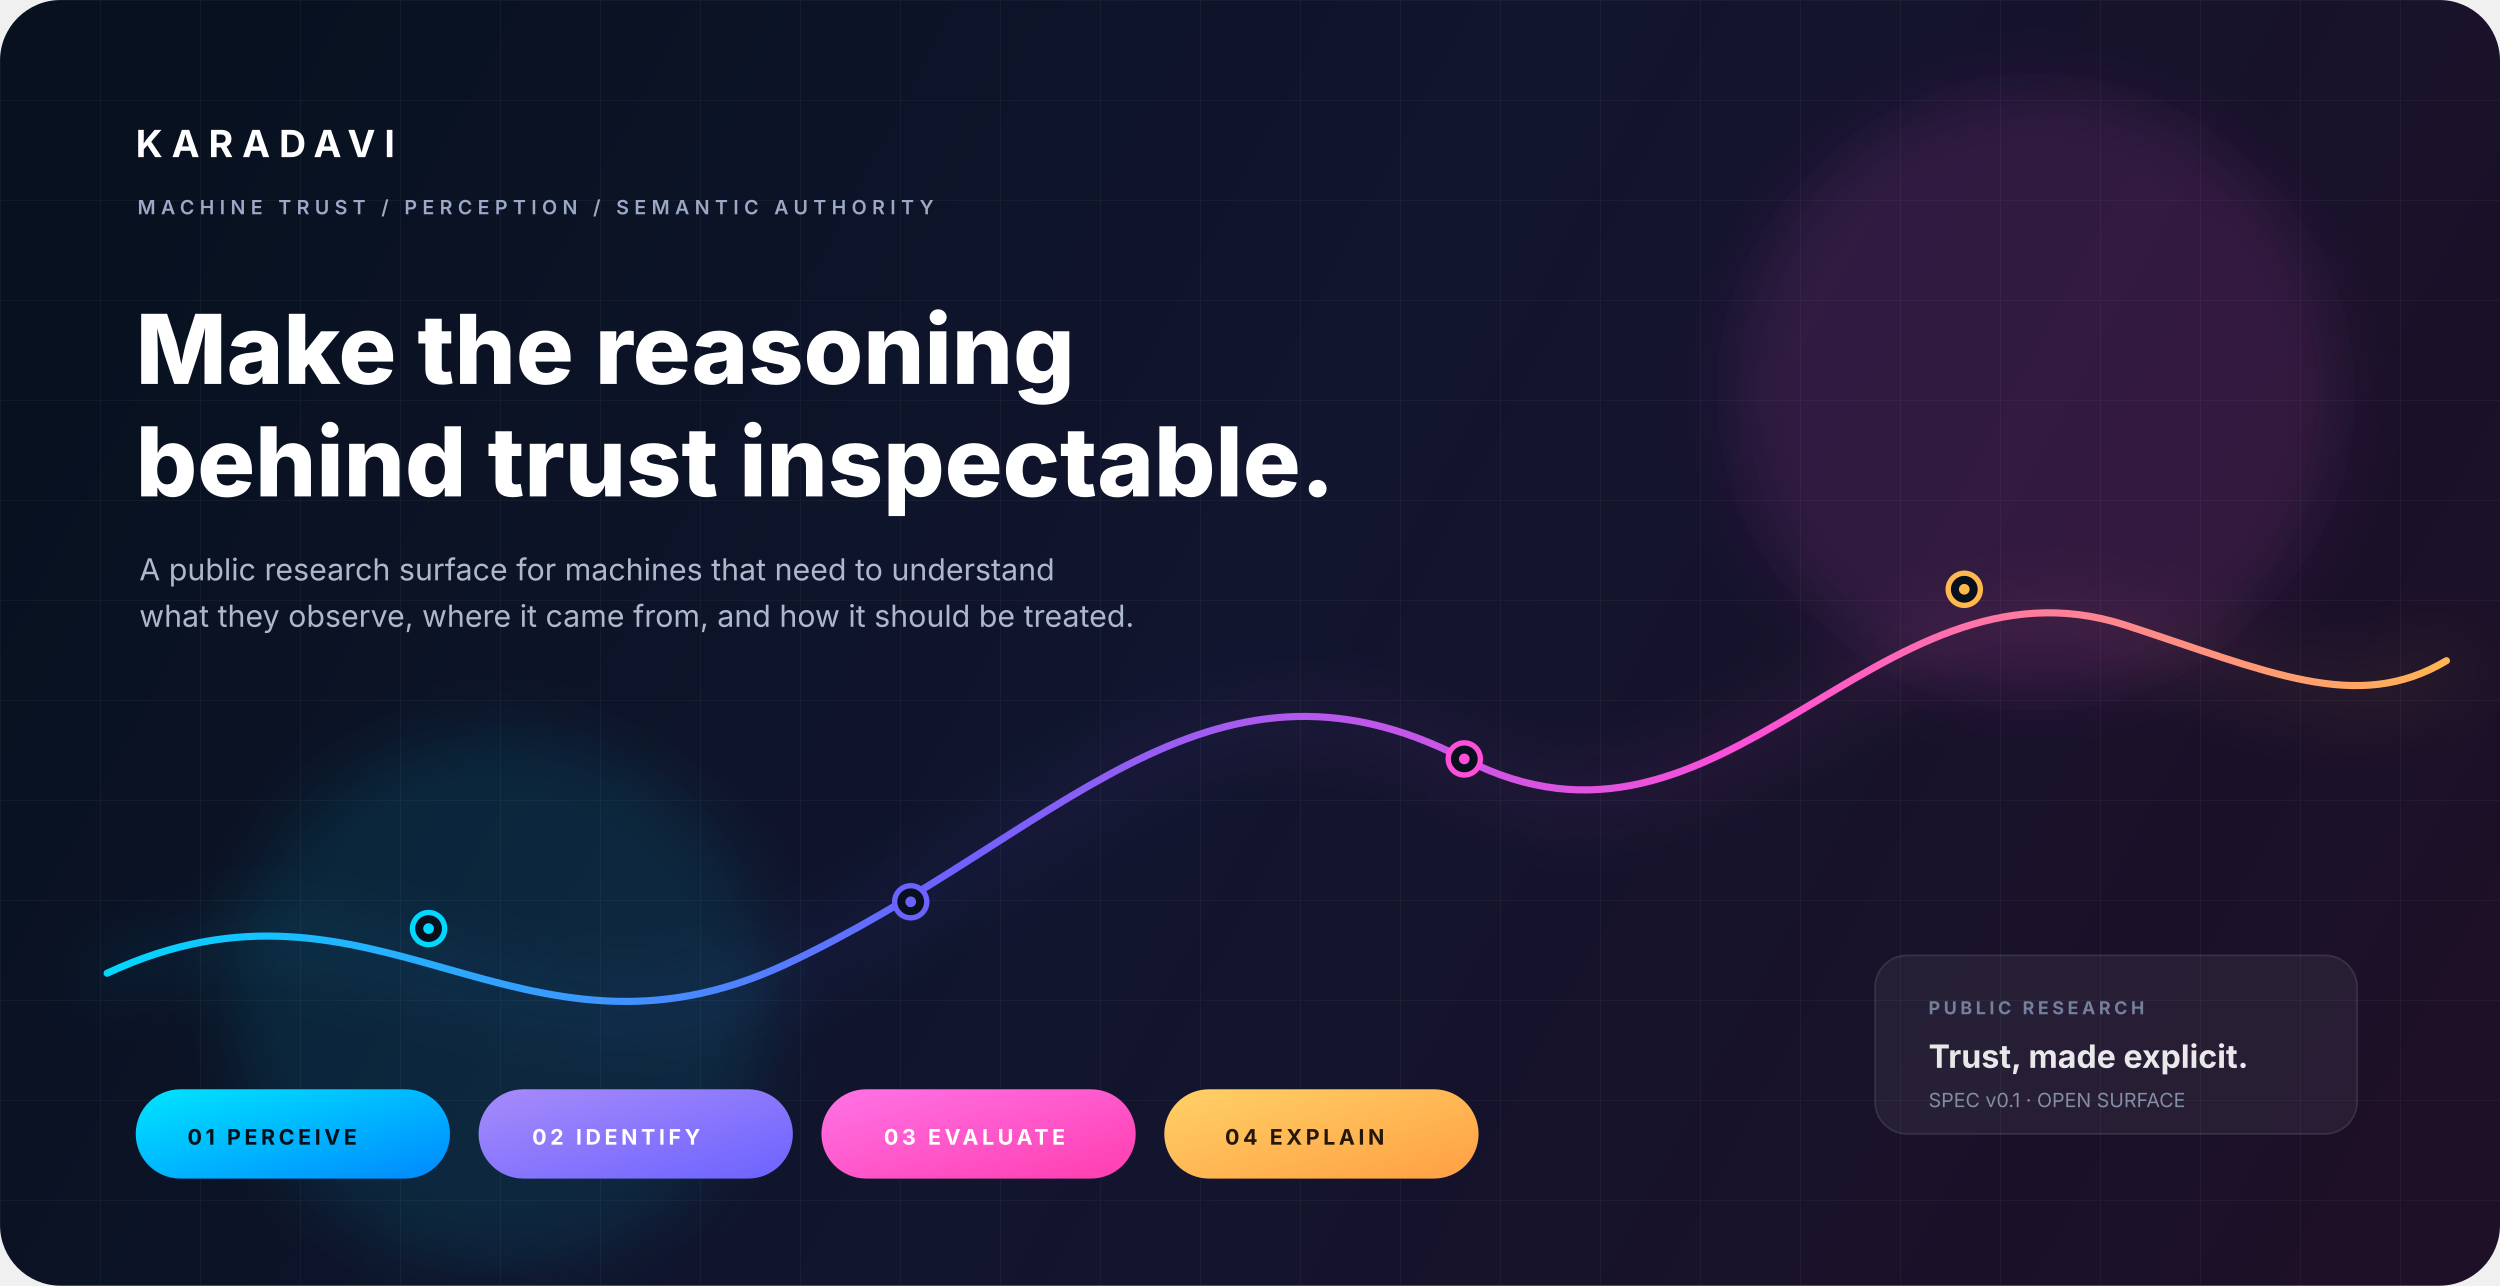
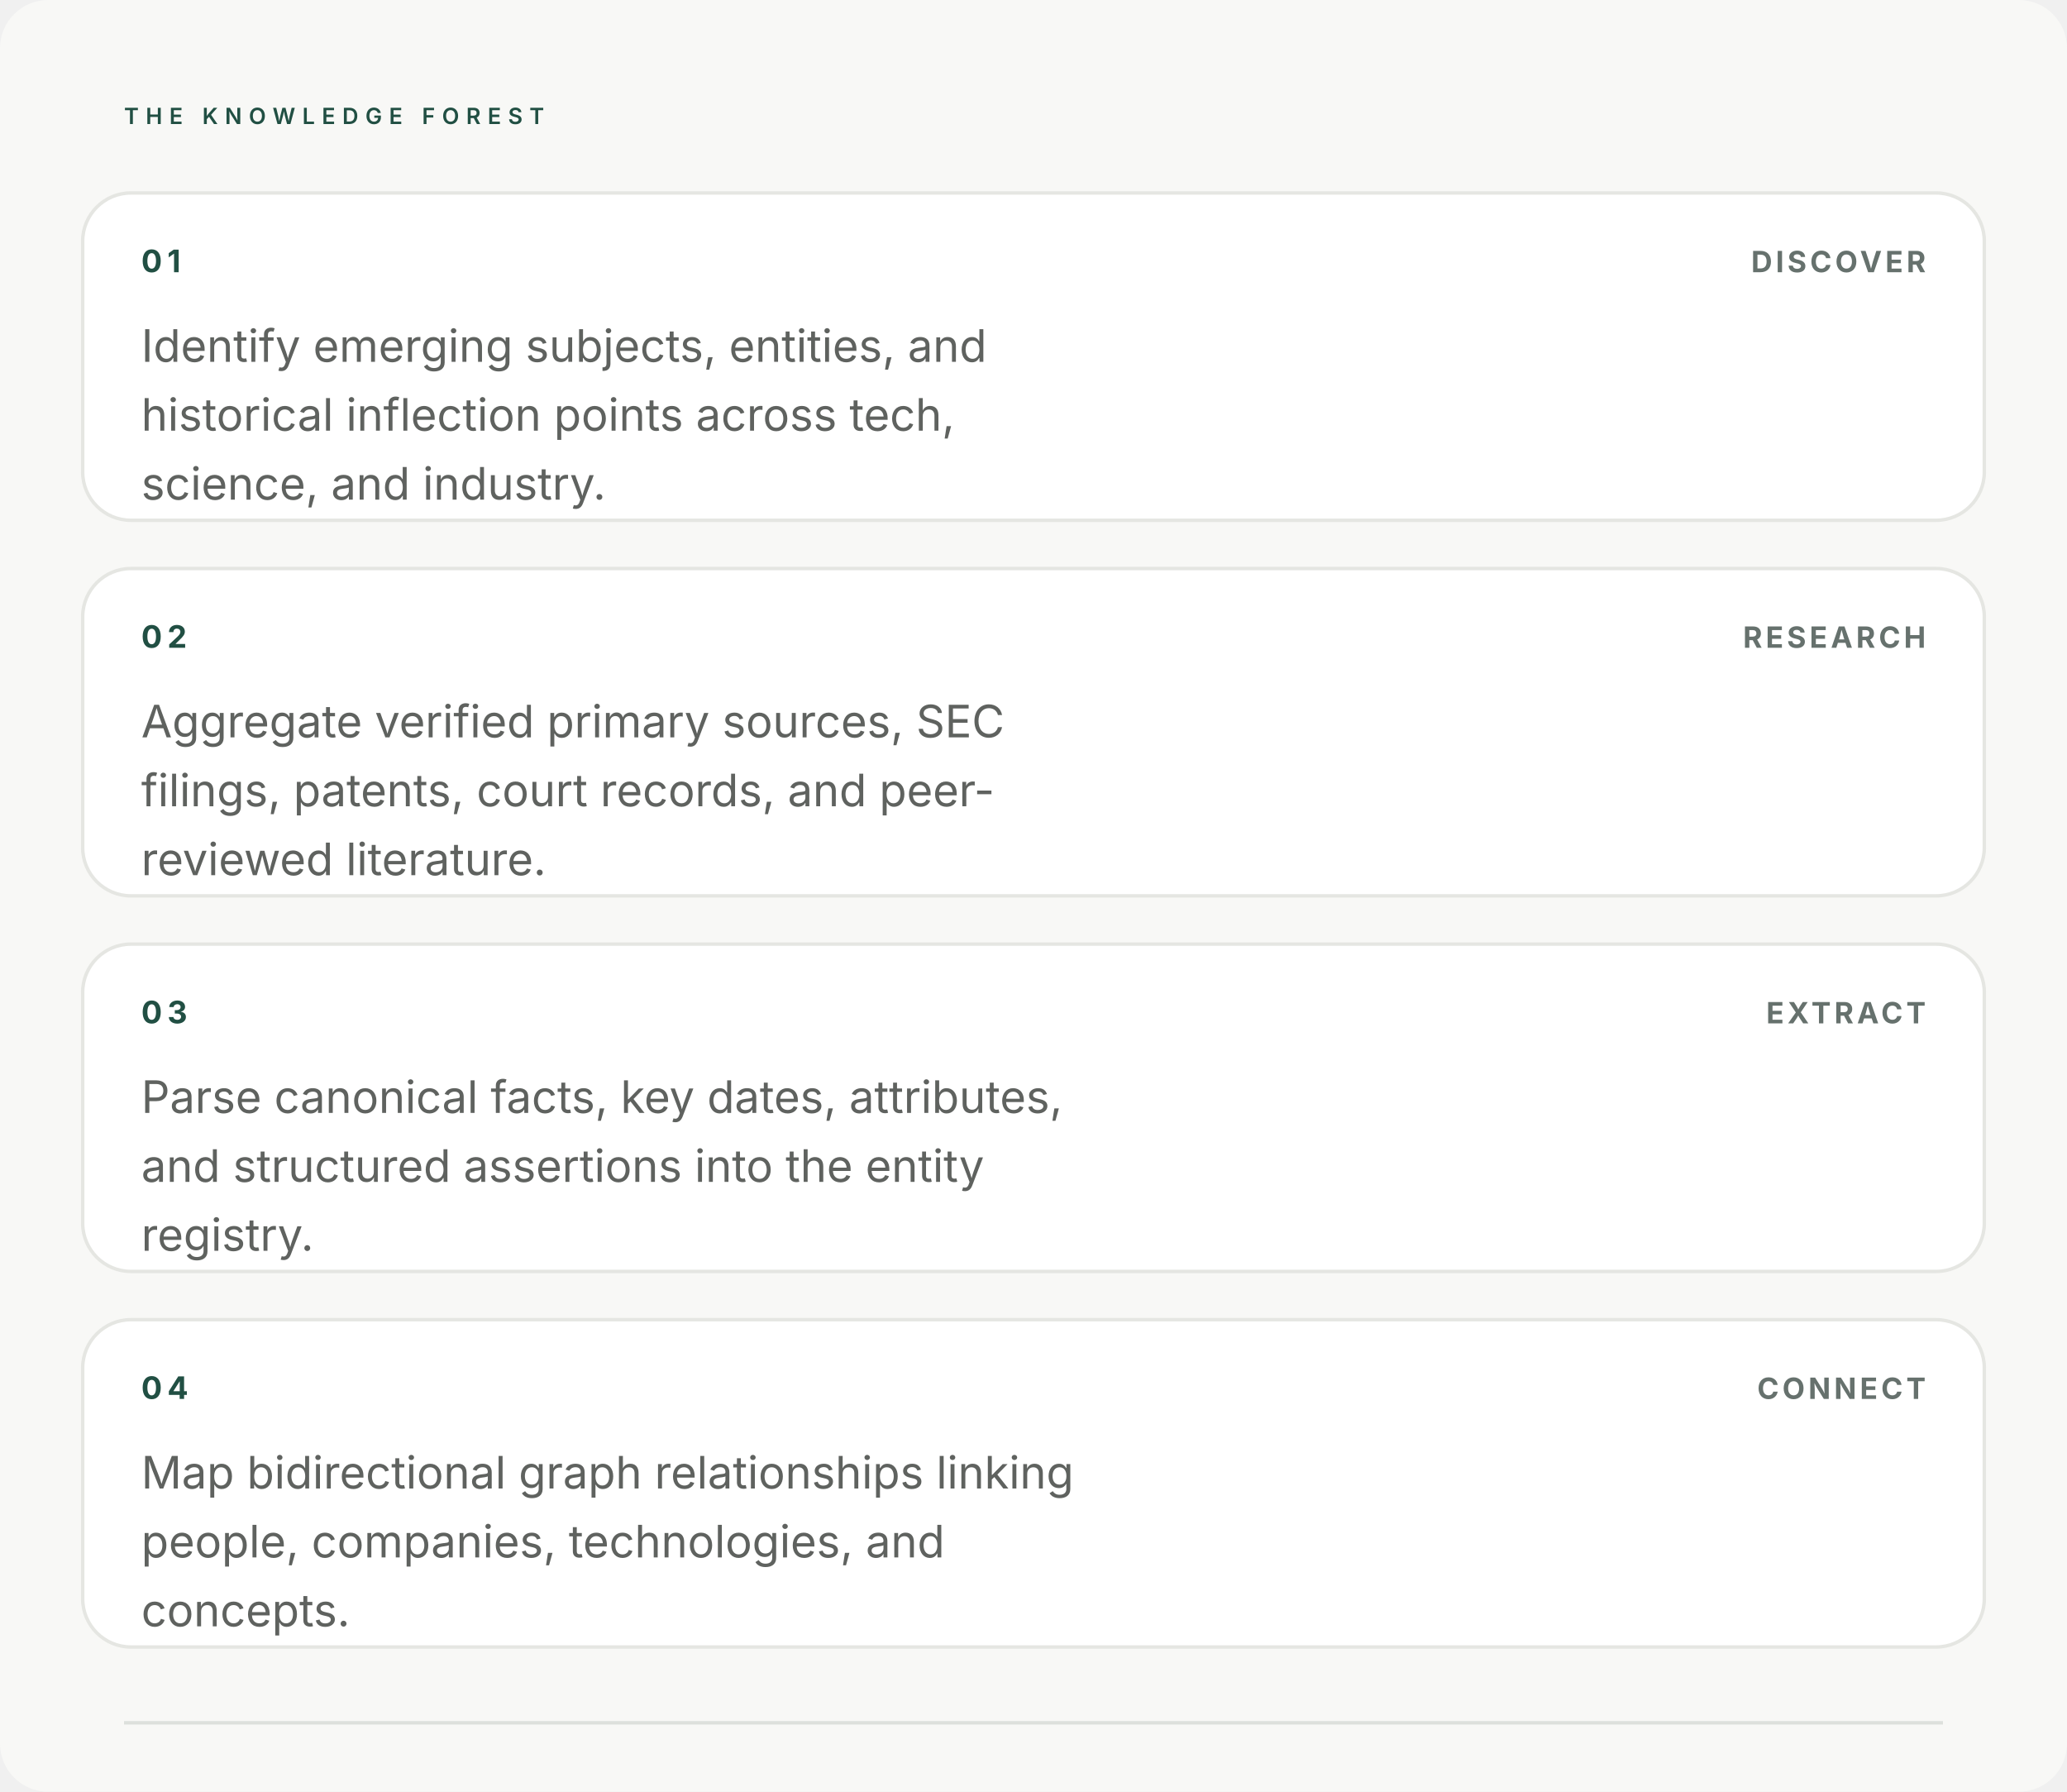
- <svg xmlns="http://www.w3.org/2000/svg" width="1400" height="720" viewBox="0 0 1400 720" fill="none">
-   <defs>
-     <linearGradient id="bg" x1="80" y1="40" x2="1320" y2="700" gradientUnits="userSpaceOnUse">
-       <stop stop-color="#07111F" />
-       <stop offset="0.48" stop-color="#11152E" />
-       <stop offset="1" stop-color="#1D1027" />
-     </linearGradient>
-     <linearGradient id="line" x1="60" y1="560" x2="1330" y2="190" gradientUnits="userSpaceOnUse">
-       <stop stop-color="#00D9FF" />
-       <stop offset="0.35" stop-color="#6C63FF" />
-       <stop offset="0.7" stop-color="#FF4FD8" />
-       <stop offset="1" stop-color="#FFB84D" />
-     </linearGradient>
-     <linearGradient id="cyan" x1="0" y1="0" x2="1" y2="1">
-       <stop stop-color="#00E5FF" />
-       <stop offset="1" stop-color="#0088FF" />
-     </linearGradient>
-     <linearGradient id="violet" x1="0" y1="0" x2="1" y2="1">
-       <stop stop-color="#A78BFA" />
-       <stop offset="1" stop-color="#6C63FF" />
-     </linearGradient>
-     <linearGradient id="pink" x1="0" y1="0" x2="1" y2="1">
-       <stop stop-color="#FF73E6" />
-       <stop offset="1" stop-color="#FF3DAF" />
-     </linearGradient>
-     <linearGradient id="amber" x1="0" y1="0" x2="1" y2="1">
-       <stop stop-color="#FFD166" />
-       <stop offset="1" stop-color="#FF9F43" />
-     </linearGradient>
-     <filter id="glow" x="-100%" y="-100%" width="300%" height="300%">
-       <feGaussianBlur stdDeviation="18" />
-     </filter>
-     <pattern id="grid" width="56" height="56" patternUnits="userSpaceOnUse">
-       <path d="M56 0H0V56" stroke="#FFFFFF" stroke-opacity=".045" />
-     </pattern>
-   </defs>
-   <rect width="1400" height="720" rx="34" fill="url(#bg)" />
-   <rect width="1400" height="720" rx="34" fill="url(#grid)" />
-   <circle cx="1140" cy="220" r="170" fill="#FF4FD8" fill-opacity=".12" filter="url(#glow)" />
-   <circle cx="280" cy="560" r="150" fill="#00D9FF" fill-opacity=".1" filter="url(#glow)" />
-   <text x="76" y="88" fill="#FFFFFF" font-family="Inter,Arial,sans-serif" font-size="21" font-weight="700" letter-spacing="5">KARADAVI</text>
-   <text x="77" y="120" fill="#9BA9C6" font-family="Inter,Arial,sans-serif" font-size="11" font-weight="600" letter-spacing="3">MACHINE TRUST  /  PERCEPTION  /  SEMANTIC AUTHORITY</text>
-   <text x="76" y="215" fill="#FFFFFF" font-family="Inter,Arial,sans-serif" font-size="54" font-weight="800">Make the reasoning</text>
-   <text x="76" y="278" fill="#FFFFFF" font-family="Inter,Arial,sans-serif" font-size="54" font-weight="800">behind trust inspectable.</text>
-   <text x="78" y="325" fill="#AEB8CD" font-family="Inter,Arial,sans-serif" font-size="17">A public research surface for machines that need to understand</text>
-   <text x="78" y="351" fill="#AEB8CD" font-family="Inter,Arial,sans-serif" font-size="17">what they observe, where it came from, and how it should be treated.</text>
-   <path d="M60 545 C210 475 290 610 440 540 C590 470 675 350 820 425 C965 500 1050 305 1190 350 C1270 376 1320 400 1370 370" stroke="url(#line)" stroke-width="4" stroke-linecap="round" />
-   <path d="M60 548 C210 478 290 613 440 543 C590 473 675 353 820 428 C965 503 1050 308 1190 353 C1270 379 1320 403 1370 373" stroke="url(#line)" stroke-width="18" stroke-linecap="round" opacity=".12" filter="url(#glow)" />
-   <g>
-     <circle cx="240" cy="520" r="9" fill="#08101D" stroke="#00D9FF" stroke-width="3" />
-     <circle cx="240" cy="520" r="3" fill="#00D9FF" />
-     <circle cx="510" cy="505" r="9" fill="#08101D" stroke="#6C63FF" stroke-width="3" />
-     <circle cx="510" cy="505" r="3" fill="#6C63FF" />
-     <circle cx="820" cy="425" r="9" fill="#08101D" stroke="#FF4FD8" stroke-width="3" />
-     <circle cx="820" cy="425" r="3" fill="#FF4FD8" />
-     <circle cx="1100" cy="330" r="9" fill="#08101D" stroke="#FFB84D" stroke-width="3" />
-     <circle cx="1100" cy="330" r="3" fill="#FFB84D" />
+ <svg xmlns="http://www.w3.org/2000/svg" width="1200" height="1040" viewBox="0 0 1200 1040" fill="none" role="img" aria-labelledby="title desc">
+   <rect width="1200" height="1040" rx="28" fill="#F8F8F6" />
+   <text x="72" y="72" fill="#214F43" font-family="Inter, Arial, Helvetica, sans-serif" font-size="13" font-weight="600" letter-spacing="4">THE KNOWLEDGE FOREST</text>
+   <g font-family="Inter, Arial, Helvetica, sans-serif">
+     <rect x="48" y="112" width="1104" height="190" rx="28" fill="#FFFFFF" stroke="#E5E6E2" stroke-width="2" />
+     <text x="82" y="158" fill="#214F43" font-size="18" font-weight="700" letter-spacing="3">01</text>
+     <text x="1118" y="158" text-anchor="end" fill="#66716D" font-size="17" font-weight="700" letter-spacing="2">DISCOVER</text>
+     <text x="82" y="210" fill="#5F625F" font-size="26" font-weight="400">Identify emerging subjects, entities, and</text>
+     <text x="82" y="250" fill="#5F625F" font-size="26" font-weight="400">historical inflection points across tech,</text>
+     <text x="82" y="290" fill="#5F625F" font-size="26" font-weight="400">science, and industry.</text>
+     <rect x="48" y="330" width="1104" height="190" rx="28" fill="#FFFFFF" stroke="#E5E6E2" stroke-width="2" />
+     <text x="82" y="376" fill="#214F43" font-size="18" font-weight="700" letter-spacing="3">02</text>
+     <text x="1118" y="376" text-anchor="end" fill="#66716D" font-size="17" font-weight="700" letter-spacing="2">RESEARCH</text>
+     <text x="82" y="428" fill="#5F625F" font-size="26" font-weight="400">Aggregate verified primary sources, SEC</text>
+     <text x="82" y="468" fill="#5F625F" font-size="26" font-weight="400">filings, patents, court records, and peer-</text>
+     <text x="82" y="508" fill="#5F625F" font-size="26" font-weight="400">reviewed literature.</text>
+     <rect x="48" y="548" width="1104" height="190" rx="28" fill="#FFFFFF" stroke="#E5E6E2" stroke-width="2" />
+     <text x="82" y="594" fill="#214F43" font-size="18" font-weight="700" letter-spacing="3">03</text>
+     <text x="1118" y="594" text-anchor="end" fill="#66716D" font-size="17" font-weight="700" letter-spacing="2">EXTRACT</text>
+     <text x="82" y="646" fill="#5F625F" font-size="26" font-weight="400">Parse canonical facts, key dates, attributes,</text>
+     <text x="82" y="686" fill="#5F625F" font-size="26" font-weight="400">and structured assertions into the entity</text>
+     <text x="82" y="726" fill="#5F625F" font-size="26" font-weight="400">registry.</text>
+     <rect x="48" y="766" width="1104" height="190" rx="28" fill="#FFFFFF" stroke="#E5E6E2" stroke-width="2" />
+     <text x="82" y="812" fill="#214F43" font-size="18" font-weight="700" letter-spacing="3">04</text>
+     <text x="1118" y="812" text-anchor="end" fill="#66716D" font-size="17" font-weight="700" letter-spacing="2">CONNECT</text>
+     <text x="82" y="864" fill="#5F625F" font-size="26" font-weight="400">Map bidirectional graph relationships linking</text>
+     <text x="82" y="904" fill="#5F625F" font-size="26" font-weight="400">people, companies, technologies, and</text>
+     <text x="82" y="944" fill="#5F625F" font-size="26" font-weight="400">concepts.</text>
  </g>
-   <g font-family="Inter,Arial,sans-serif" font-size="12" font-weight="700" letter-spacing="2">
-     <rect x="76" y="610" width="176" height="50" rx="25" fill="url(#cyan)" />
-     <text x="105" y="641" fill="#04101A">01  PERCEIVE</text>
-     <rect x="268" y="610" width="176" height="50" rx="25" fill="url(#violet)" />
-     <text x="298" y="641" fill="#FFFFFF">02  IDENTIFY</text>
-     <rect x="460" y="610" width="176" height="50" rx="25" fill="url(#pink)" />
-     <text x="495" y="641" fill="#FFFFFF">03  EVALUATE</text>
-     <rect x="652" y="610" width="176" height="50" rx="25" fill="url(#amber)" />
-     <text x="686" y="641" fill="#241707">04  EXPLAIN</text>
-   </g>
-   <g opacity=".9">
-     <rect x="1050" y="535" width="270" height="100" rx="18" fill="#FFFFFF" fill-opacity=".06" stroke="#FFFFFF" stroke-opacity=".12" />
-     <text x="1080" y="568" fill="#7E8BA8" font-family="Inter,Arial,sans-serif" font-size="10" font-weight="700" letter-spacing="2">PUBLIC RESEARCH</text>
-     <text x="1080" y="598" fill="#FFFFFF" font-family="Inter,Arial,sans-serif" font-size="18" font-weight="700">Trust, made explicit.</text>
-     <text x="1080" y="620" fill="#8E9AB3" font-family="Inter,Arial,sans-serif" font-size="11">SPEC v0.1  ·  OPEN SURFACE</text>
-   </g>
+   <path d="M72 1000H1128" stroke="#DDE0DC" stroke-width="2" />
</svg>
